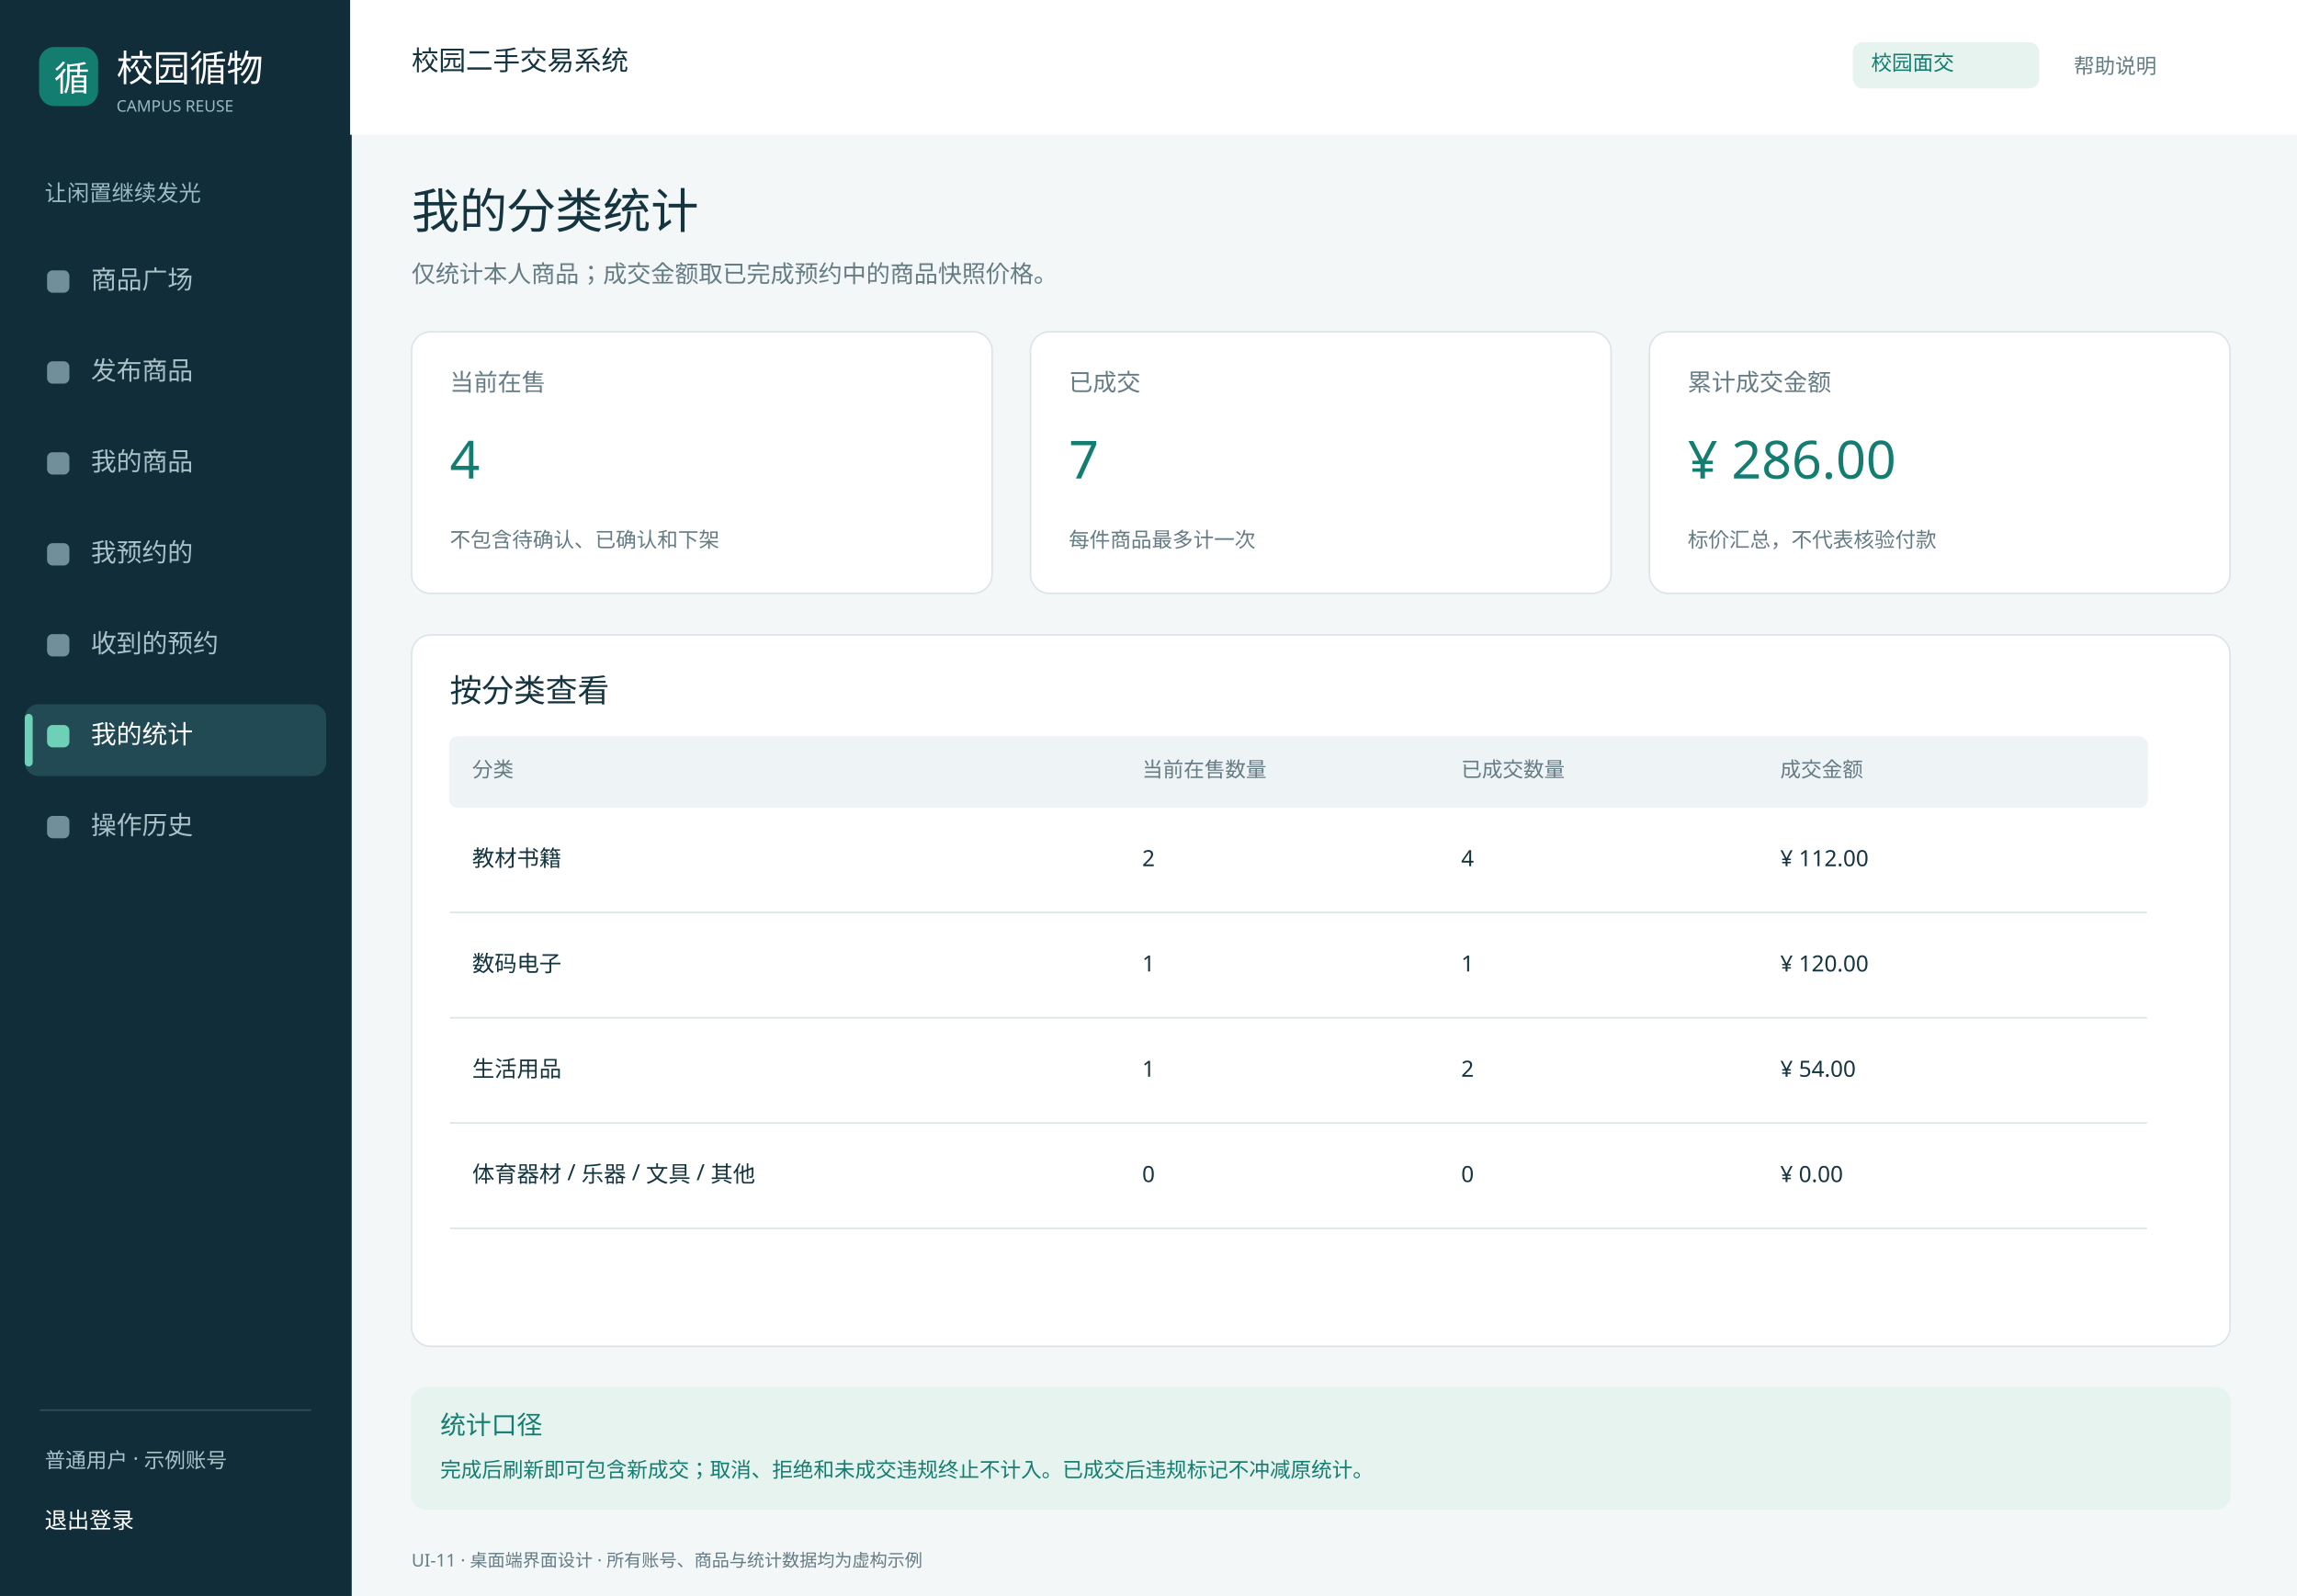
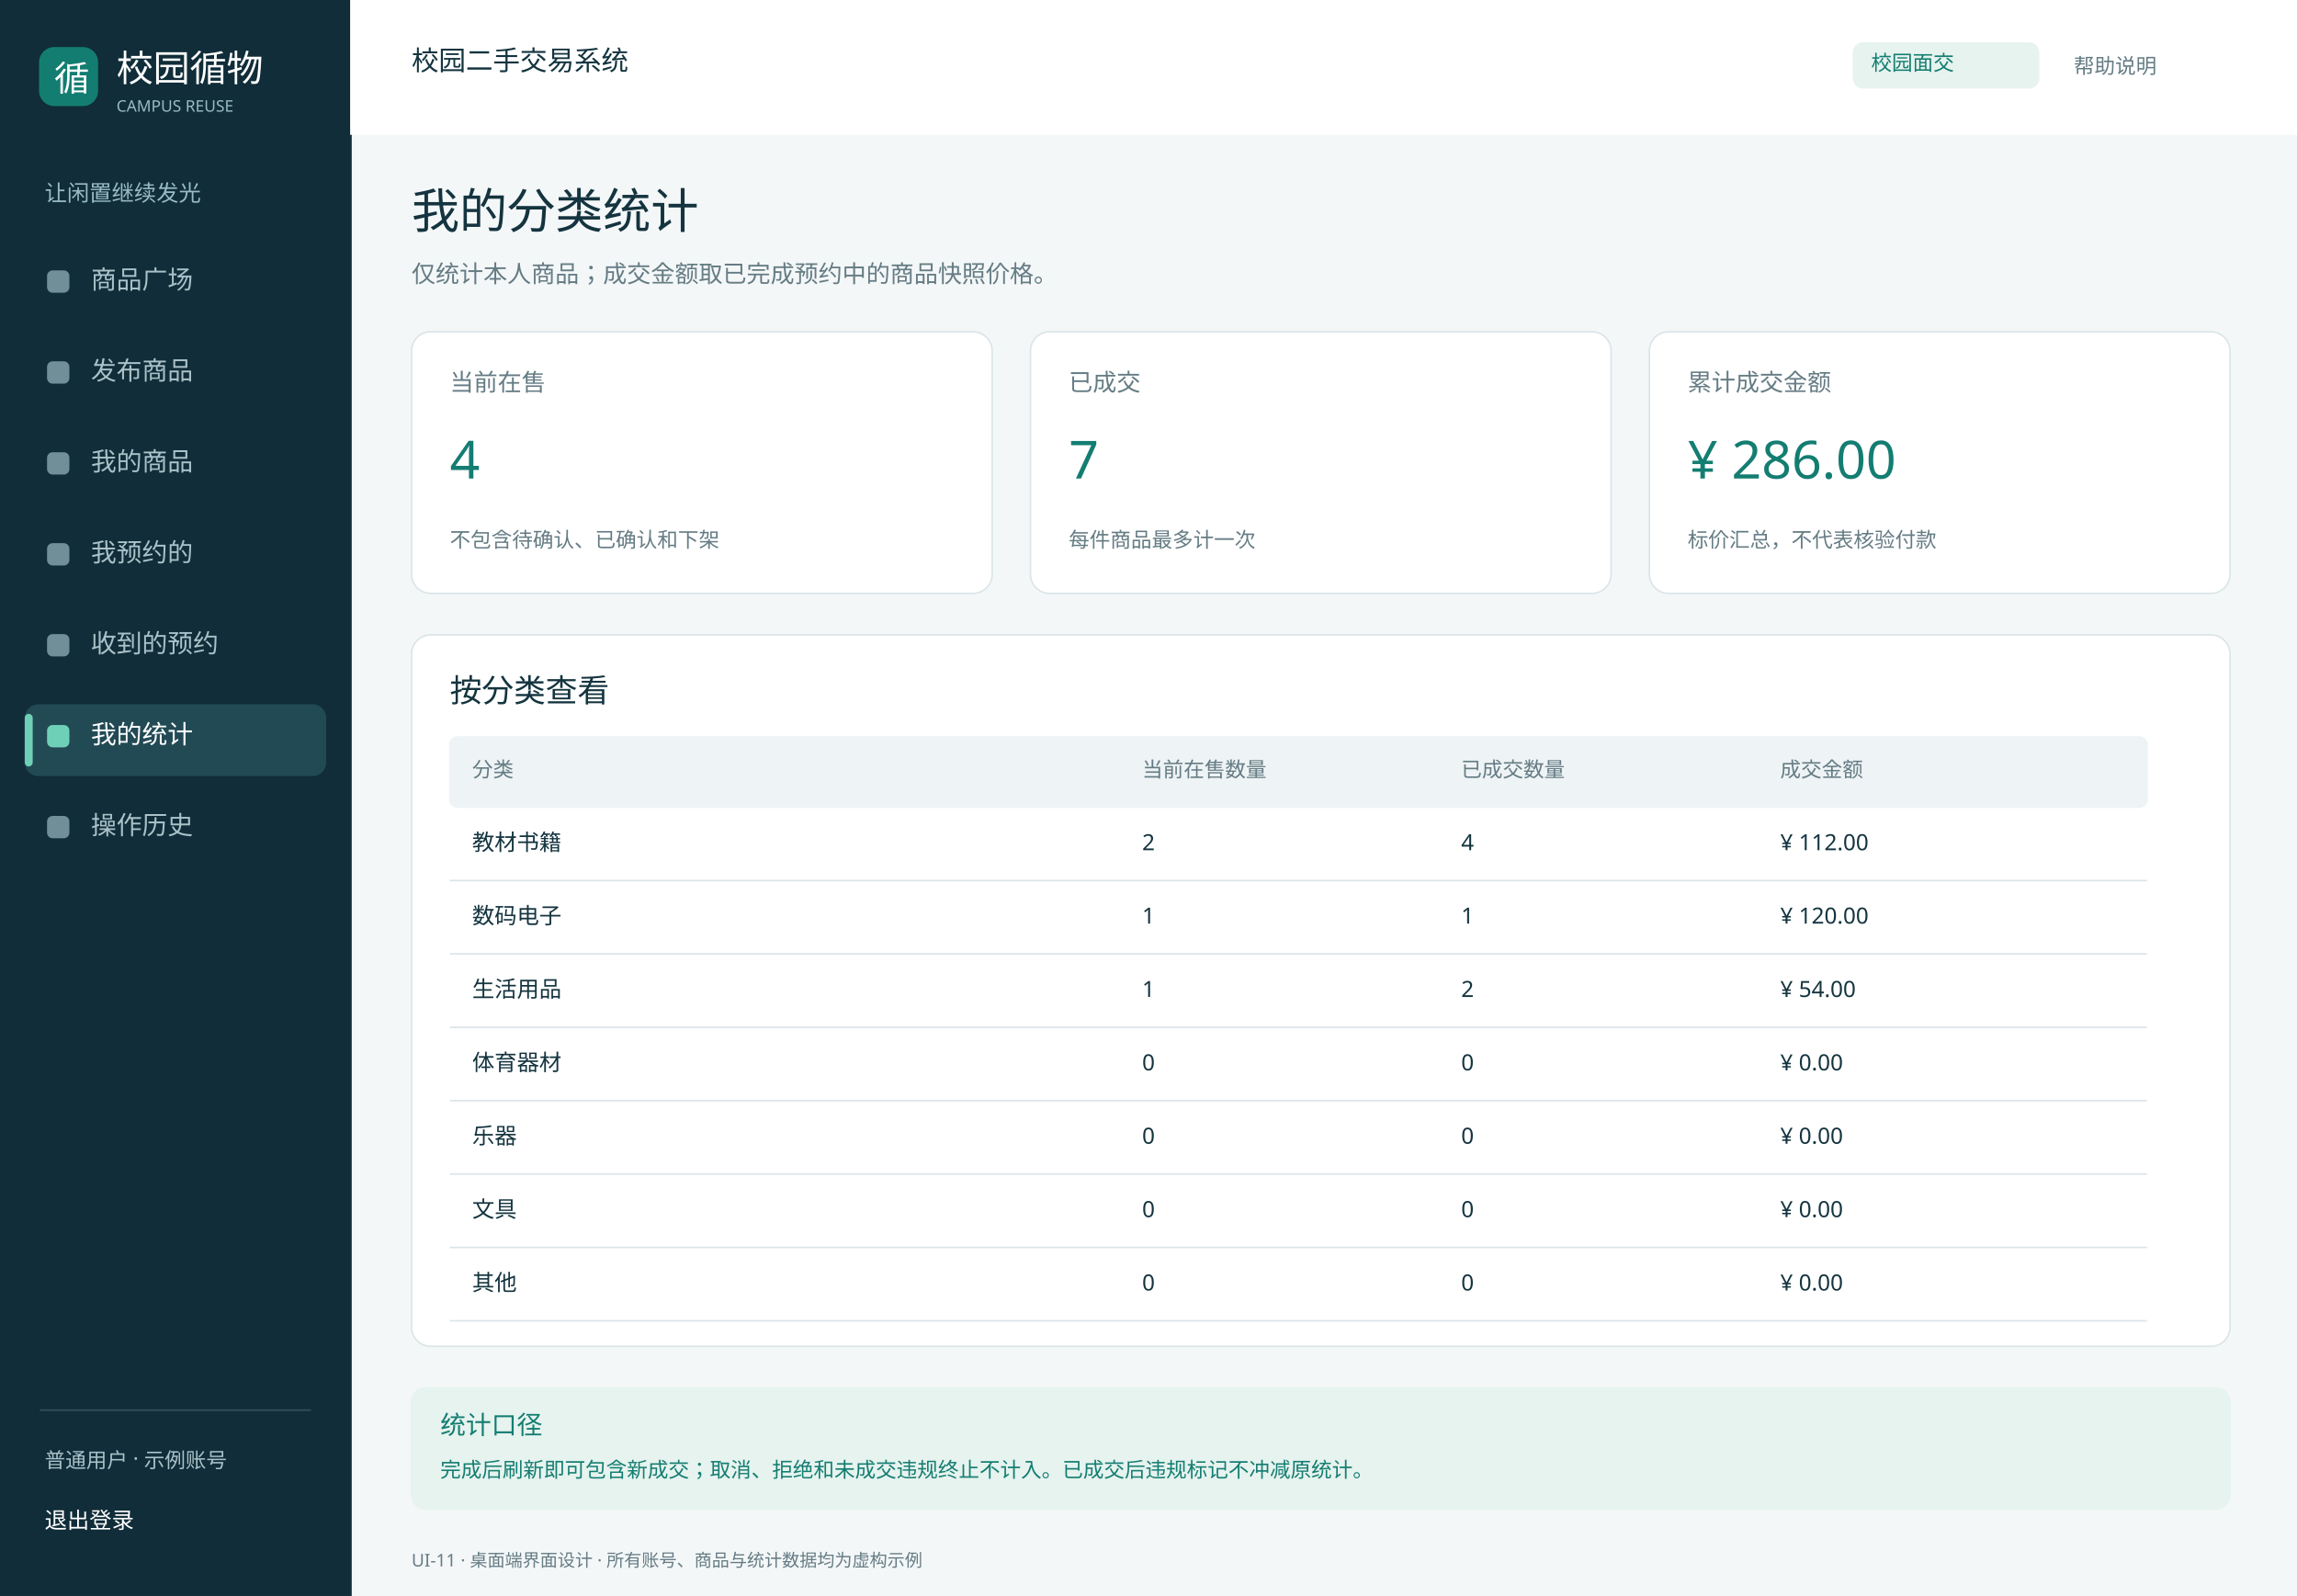
<svg xmlns="http://www.w3.org/2000/svg" width="1440" height="1000" viewBox="0 0 1440 1000">
  <rect x="0" y="0" width="1440" height="1000" rx="0" fill="#F4F7F8" stroke="#F4F7F8" />
  <rect x="0" y="0" width="220" height="1000" rx="0" fill="#102D39" stroke="#102D39" />
  <rect x="25" y="30" width="36" height="36" rx="9" fill="#147D72" stroke="#147D72" />
  <text x="34" y="57" font-family="Hiragino Sans GB,Microsoft YaHei,sans-serif" font-size="22" fill="#FFFFFF">循</text>
  <text x="73" y="51" font-family="Hiragino Sans GB,Microsoft YaHei,sans-serif" font-size="23" fill="#FFFFFF">校园循物</text>
  <text x="73" y="70" font-family="Hiragino Sans GB,Microsoft YaHei,sans-serif" font-size="10" fill="#99BBC4">CAMPUS REUSE</text>
  <text x="28" y="126" font-family="Hiragino Sans GB,Microsoft YaHei,sans-serif" font-size="14" fill="#99BBC4">让闲置继续发光</text>
  <rect x="30" y="170" width="13" height="13" rx="3" fill="#718F98" stroke="#718F98" />
  <text x="57" y="181" font-family="Hiragino Sans GB,Microsoft YaHei,sans-serif" font-size="16" fill="#AAC1C8">商品广场</text>
  <rect x="30" y="227" width="13" height="13" rx="3" fill="#718F98" stroke="#718F98" />
  <text x="57" y="238" font-family="Hiragino Sans GB,Microsoft YaHei,sans-serif" font-size="16" fill="#AAC1C8">发布商品</text>
  <rect x="30" y="284" width="13" height="13" rx="3" fill="#718F98" stroke="#718F98" />
  <text x="57" y="295" font-family="Hiragino Sans GB,Microsoft YaHei,sans-serif" font-size="16" fill="#AAC1C8">我的商品</text>
  <rect x="30" y="341" width="13" height="13" rx="3" fill="#718F98" stroke="#718F98" />
  <text x="57" y="352" font-family="Hiragino Sans GB,Microsoft YaHei,sans-serif" font-size="16" fill="#AAC1C8">我预约的</text>
  <rect x="30" y="398" width="13" height="13" rx="3" fill="#718F98" stroke="#718F98" />
  <text x="57" y="409" font-family="Hiragino Sans GB,Microsoft YaHei,sans-serif" font-size="16" fill="#AAC1C8">收到的预约</text>
  <rect x="16" y="442" width="188" height="44" rx="8" fill="#224A55" stroke="#224A55" />
  <rect x="16" y="448" width="4" height="32" rx="2" fill="#6ED1B7" stroke="#6ED1B7" />
  <rect x="30" y="455" width="13" height="13" rx="3" fill="#6ED1B7" stroke="#6ED1B7" />
  <text x="57" y="466" font-family="Hiragino Sans GB,Microsoft YaHei,sans-serif" font-size="16" fill="#FFFFFF">我的统计</text>
  <rect x="30" y="512" width="13" height="13" rx="3" fill="#718F98" stroke="#718F98" />
  <text x="57" y="523" font-family="Hiragino Sans GB,Microsoft YaHei,sans-serif" font-size="16" fill="#AAC1C8">操作历史</text>
  <path d="M25 884L195 884" stroke="#31505A" />
  <text x="28" y="920" font-family="Hiragino Sans GB,Microsoft YaHei,sans-serif" font-size="13" fill="#AAC1C8">普通用户 · 示例账号</text>
  <text x="28" y="958" font-family="Hiragino Sans GB,Microsoft YaHei,sans-serif" font-size="14" fill="#FFFFFF">退出登录</text>
  <rect x="220" y="0" width="1220" height="84" rx="0" fill="#FFFFFF" stroke="#FFFFFF" />
  <text x="258" y="44" font-family="Hiragino Sans GB,Microsoft YaHei,sans-serif" font-size="17" fill="#14343F">校园二手交易系统</text>
  <rect x="1162" y="27" width="116" height="28" rx="6" fill="#E6F3EE" stroke="#E6F3EE" />
  <text x="1173" y="44" font-family="Hiragino Sans GB,Microsoft YaHei,sans-serif" font-size="13" fill="#147D72">校园面交</text>
  <text x="1300" y="46" font-family="Hiragino Sans GB,Microsoft YaHei,sans-serif" font-size="13" fill="#657C84">帮助说明</text>
  <text x="258" y="143" font-family="Hiragino Sans GB,Microsoft YaHei,sans-serif" font-size="30" fill="#14343F">我的分类统计</text>
  <text x="258" y="177" font-family="Hiragino Sans GB,Microsoft YaHei,sans-serif" font-size="15" fill="#657C84">仅统计本人商品；成交金额取已完成预约中的商品快照价格。</text>
  <text x="258" y="982" font-family="Hiragino Sans GB,Microsoft YaHei,sans-serif" font-size="11" fill="#657C84">UI-11  ·  桌面端界面设计  ·  所有账号、商品与统计数据均为虚构示例</text>
  <rect x="258" y="208" width="364" height="164" rx="12" fill="#FFFFFF" stroke="#DBE5E8" />
  <text x="282" y="245" font-family="Hiragino Sans GB,Microsoft YaHei,sans-serif" font-size="15" fill="#657C84">当前在售</text>
  <text x="282" y="300" font-family="Hiragino Sans GB,Microsoft YaHei,sans-serif" font-size="33" fill="#147D72">4</text>
  <text x="282" y="343" font-family="Hiragino Sans GB,Microsoft YaHei,sans-serif" font-size="13" fill="#657C84">不包含待确认、已确认和下架</text>
  <rect x="646" y="208" width="364" height="164" rx="12" fill="#FFFFFF" stroke="#DBE5E8" />
  <text x="670" y="245" font-family="Hiragino Sans GB,Microsoft YaHei,sans-serif" font-size="15" fill="#657C84">已成交</text>
  <text x="670" y="300" font-family="Hiragino Sans GB,Microsoft YaHei,sans-serif" font-size="33" fill="#147D72">7</text>
  <text x="670" y="343" font-family="Hiragino Sans GB,Microsoft YaHei,sans-serif" font-size="13" fill="#657C84">每件商品最多计一次</text>
  <rect x="1034" y="208" width="364" height="164" rx="12" fill="#FFFFFF" stroke="#DBE5E8" />
  <text x="1058" y="245" font-family="Hiragino Sans GB,Microsoft YaHei,sans-serif" font-size="15" fill="#657C84">累计成交金额</text>
  <text x="1058" y="300" font-family="Hiragino Sans GB,Microsoft YaHei,sans-serif" font-size="33" fill="#147D72">¥ 286.00</text>
  <text x="1058" y="343" font-family="Hiragino Sans GB,Microsoft YaHei,sans-serif" font-size="13" fill="#657C84">标价汇总，不代表核验付款</text>
  <rect x="258" y="398" width="1140" height="446" rx="12" fill="#FFFFFF" stroke="#DBE5E8" />
  <text x="282" y="440" font-family="Hiragino Sans GB,Microsoft YaHei,sans-serif" font-size="20" fill="#14343F">按分类查看</text>
  <rect x="282" y="462" width="1064" height="44" rx="5" fill="#EEF3F5" stroke="#EEF3F5" />
  <text x="296" y="487.0" font-family="Hiragino Sans GB,Microsoft YaHei,sans-serif" font-size="13" fill="#657C84">分类</text>
  <text x="716" y="487.0" font-family="Hiragino Sans GB,Microsoft YaHei,sans-serif" font-size="13" fill="#657C84">当前在售数量</text>
  <text x="916" y="487.0" font-family="Hiragino Sans GB,Microsoft YaHei,sans-serif" font-size="13" fill="#657C84">已成交数量</text>
  <text x="1116" y="487.0" font-family="Hiragino Sans GB,Microsoft YaHei,sans-serif" font-size="13" fill="#657C84">成交金额</text>
-   <text x="296" y="543.0" font-family="Hiragino Sans GB,Microsoft YaHei,sans-serif" font-size="14" fill="#14343F">教材书籍</text>
-   <text x="716" y="543.0" font-family="Hiragino Sans GB,Microsoft YaHei,sans-serif" font-size="14" fill="#14343F">2</text>
-   <text x="916" y="543.0" font-family="Hiragino Sans GB,Microsoft YaHei,sans-serif" font-size="14" fill="#14343F">4</text>
-   <text x="1116" y="543.0" font-family="Hiragino Sans GB,Microsoft YaHei,sans-serif" font-size="14" fill="#14343F">¥ 112.00</text>
-   <path d="M282 572L1346 572" stroke="#DBE5E8" />
-   <text x="296" y="609.0" font-family="Hiragino Sans GB,Microsoft YaHei,sans-serif" font-size="14" fill="#14343F">数码电子</text>
-   <text x="716" y="609.0" font-family="Hiragino Sans GB,Microsoft YaHei,sans-serif" font-size="14" fill="#14343F">1</text>
-   <text x="916" y="609.0" font-family="Hiragino Sans GB,Microsoft YaHei,sans-serif" font-size="14" fill="#14343F">1</text>
-   <text x="1116" y="609.0" font-family="Hiragino Sans GB,Microsoft YaHei,sans-serif" font-size="14" fill="#14343F">¥ 120.00</text>
-   <path d="M282 638L1346 638" stroke="#DBE5E8" />
-   <text x="296" y="675.0" font-family="Hiragino Sans GB,Microsoft YaHei,sans-serif" font-size="14" fill="#14343F">生活用品</text>
-   <text x="716" y="675.0" font-family="Hiragino Sans GB,Microsoft YaHei,sans-serif" font-size="14" fill="#14343F">1</text>
-   <text x="916" y="675.0" font-family="Hiragino Sans GB,Microsoft YaHei,sans-serif" font-size="14" fill="#14343F">2</text>
-   <text x="1116" y="675.0" font-family="Hiragino Sans GB,Microsoft YaHei,sans-serif" font-size="14" fill="#14343F">¥ 54.00</text>
-   <path d="M282 704L1346 704" stroke="#DBE5E8" />
-   <text x="296" y="741.0" font-family="Hiragino Sans GB,Microsoft YaHei,sans-serif" font-size="14" fill="#14343F">体育器材 / 乐器 / 文具 / 其他</text>
-   <text x="716" y="741.0" font-family="Hiragino Sans GB,Microsoft YaHei,sans-serif" font-size="14" fill="#14343F">0</text>
-   <text x="916" y="741.0" font-family="Hiragino Sans GB,Microsoft YaHei,sans-serif" font-size="14" fill="#14343F">0</text>
-   <text x="1116" y="741.0" font-family="Hiragino Sans GB,Microsoft YaHei,sans-serif" font-size="14" fill="#14343F">¥ 0.00</text>
-   <path d="M282 770L1346 770" stroke="#DBE5E8" />
+   <text x="296" y="533.0" font-family="Hiragino Sans GB,Microsoft YaHei,sans-serif" font-size="14" fill="#14343F">教材书籍</text>
+   <text x="716" y="533.0" font-family="Hiragino Sans GB,Microsoft YaHei,sans-serif" font-size="14" fill="#14343F">2</text>
+   <text x="916" y="533.0" font-family="Hiragino Sans GB,Microsoft YaHei,sans-serif" font-size="14" fill="#14343F">4</text>
+   <text x="1116" y="533.0" font-family="Hiragino Sans GB,Microsoft YaHei,sans-serif" font-size="14" fill="#14343F">¥ 112.00</text>
+   <path d="M282 552L1346 552" stroke="#DBE5E8" />
+   <text x="296" y="579.0" font-family="Hiragino Sans GB,Microsoft YaHei,sans-serif" font-size="14" fill="#14343F">数码电子</text>
+   <text x="716" y="579.0" font-family="Hiragino Sans GB,Microsoft YaHei,sans-serif" font-size="14" fill="#14343F">1</text>
+   <text x="916" y="579.0" font-family="Hiragino Sans GB,Microsoft YaHei,sans-serif" font-size="14" fill="#14343F">1</text>
+   <text x="1116" y="579.0" font-family="Hiragino Sans GB,Microsoft YaHei,sans-serif" font-size="14" fill="#14343F">¥ 120.00</text>
+   <path d="M282 598L1346 598" stroke="#DBE5E8" />
+   <text x="296" y="625.0" font-family="Hiragino Sans GB,Microsoft YaHei,sans-serif" font-size="14" fill="#14343F">生活用品</text>
+   <text x="716" y="625.0" font-family="Hiragino Sans GB,Microsoft YaHei,sans-serif" font-size="14" fill="#14343F">1</text>
+   <text x="916" y="625.0" font-family="Hiragino Sans GB,Microsoft YaHei,sans-serif" font-size="14" fill="#14343F">2</text>
+   <text x="1116" y="625.0" font-family="Hiragino Sans GB,Microsoft YaHei,sans-serif" font-size="14" fill="#14343F">¥ 54.00</text>
+   <path d="M282 644L1346 644" stroke="#DBE5E8" />
+   <text x="296" y="671.0" font-family="Hiragino Sans GB,Microsoft YaHei,sans-serif" font-size="14" fill="#14343F">体育器材</text>
+   <text x="716" y="671.0" font-family="Hiragino Sans GB,Microsoft YaHei,sans-serif" font-size="14" fill="#14343F">0</text>
+   <text x="916" y="671.0" font-family="Hiragino Sans GB,Microsoft YaHei,sans-serif" font-size="14" fill="#14343F">0</text>
+   <text x="1116" y="671.0" font-family="Hiragino Sans GB,Microsoft YaHei,sans-serif" font-size="14" fill="#14343F">¥ 0.00</text>
+   <path d="M282 690L1346 690" stroke="#DBE5E8" />
+   <text x="296" y="717.0" font-family="Hiragino Sans GB,Microsoft YaHei,sans-serif" font-size="14" fill="#14343F">乐器</text>
+   <text x="716" y="717.0" font-family="Hiragino Sans GB,Microsoft YaHei,sans-serif" font-size="14" fill="#14343F">0</text>
+   <text x="916" y="717.0" font-family="Hiragino Sans GB,Microsoft YaHei,sans-serif" font-size="14" fill="#14343F">0</text>
+   <text x="1116" y="717.0" font-family="Hiragino Sans GB,Microsoft YaHei,sans-serif" font-size="14" fill="#14343F">¥ 0.00</text>
+   <path d="M282 736L1346 736" stroke="#DBE5E8" />
+   <text x="296" y="763.0" font-family="Hiragino Sans GB,Microsoft YaHei,sans-serif" font-size="14" fill="#14343F">文具</text>
+   <text x="716" y="763.0" font-family="Hiragino Sans GB,Microsoft YaHei,sans-serif" font-size="14" fill="#14343F">0</text>
+   <text x="916" y="763.0" font-family="Hiragino Sans GB,Microsoft YaHei,sans-serif" font-size="14" fill="#14343F">0</text>
+   <text x="1116" y="763.0" font-family="Hiragino Sans GB,Microsoft YaHei,sans-serif" font-size="14" fill="#14343F">¥ 0.00</text>
+   <path d="M282 782L1346 782" stroke="#DBE5E8" />
+   <text x="296" y="809.0" font-family="Hiragino Sans GB,Microsoft YaHei,sans-serif" font-size="14" fill="#14343F">其他</text>
+   <text x="716" y="809.0" font-family="Hiragino Sans GB,Microsoft YaHei,sans-serif" font-size="14" fill="#14343F">0</text>
+   <text x="916" y="809.0" font-family="Hiragino Sans GB,Microsoft YaHei,sans-serif" font-size="14" fill="#14343F">0</text>
+   <text x="1116" y="809.0" font-family="Hiragino Sans GB,Microsoft YaHei,sans-serif" font-size="14" fill="#14343F">¥ 0.00</text>
+   <path d="M282 828L1346 828" stroke="#DBE5E8" />
  <rect x="258" y="870" width="1140" height="76" rx="9" fill="#E6F3EE" stroke="#E6F3EE" />
  <text x="276" y="899" font-family="Hiragino Sans GB,Microsoft YaHei,sans-serif" font-size="16" fill="#147D72">统计口径</text>
  <text x="276" y="926" font-family="Hiragino Sans GB,Microsoft YaHei,sans-serif" font-size="13" fill="#147D72">完成后刷新即可包含新成交；取消、拒绝和未成交违规终止不计入。已成交后违规标记不冲减原统计。</text>
</svg>
